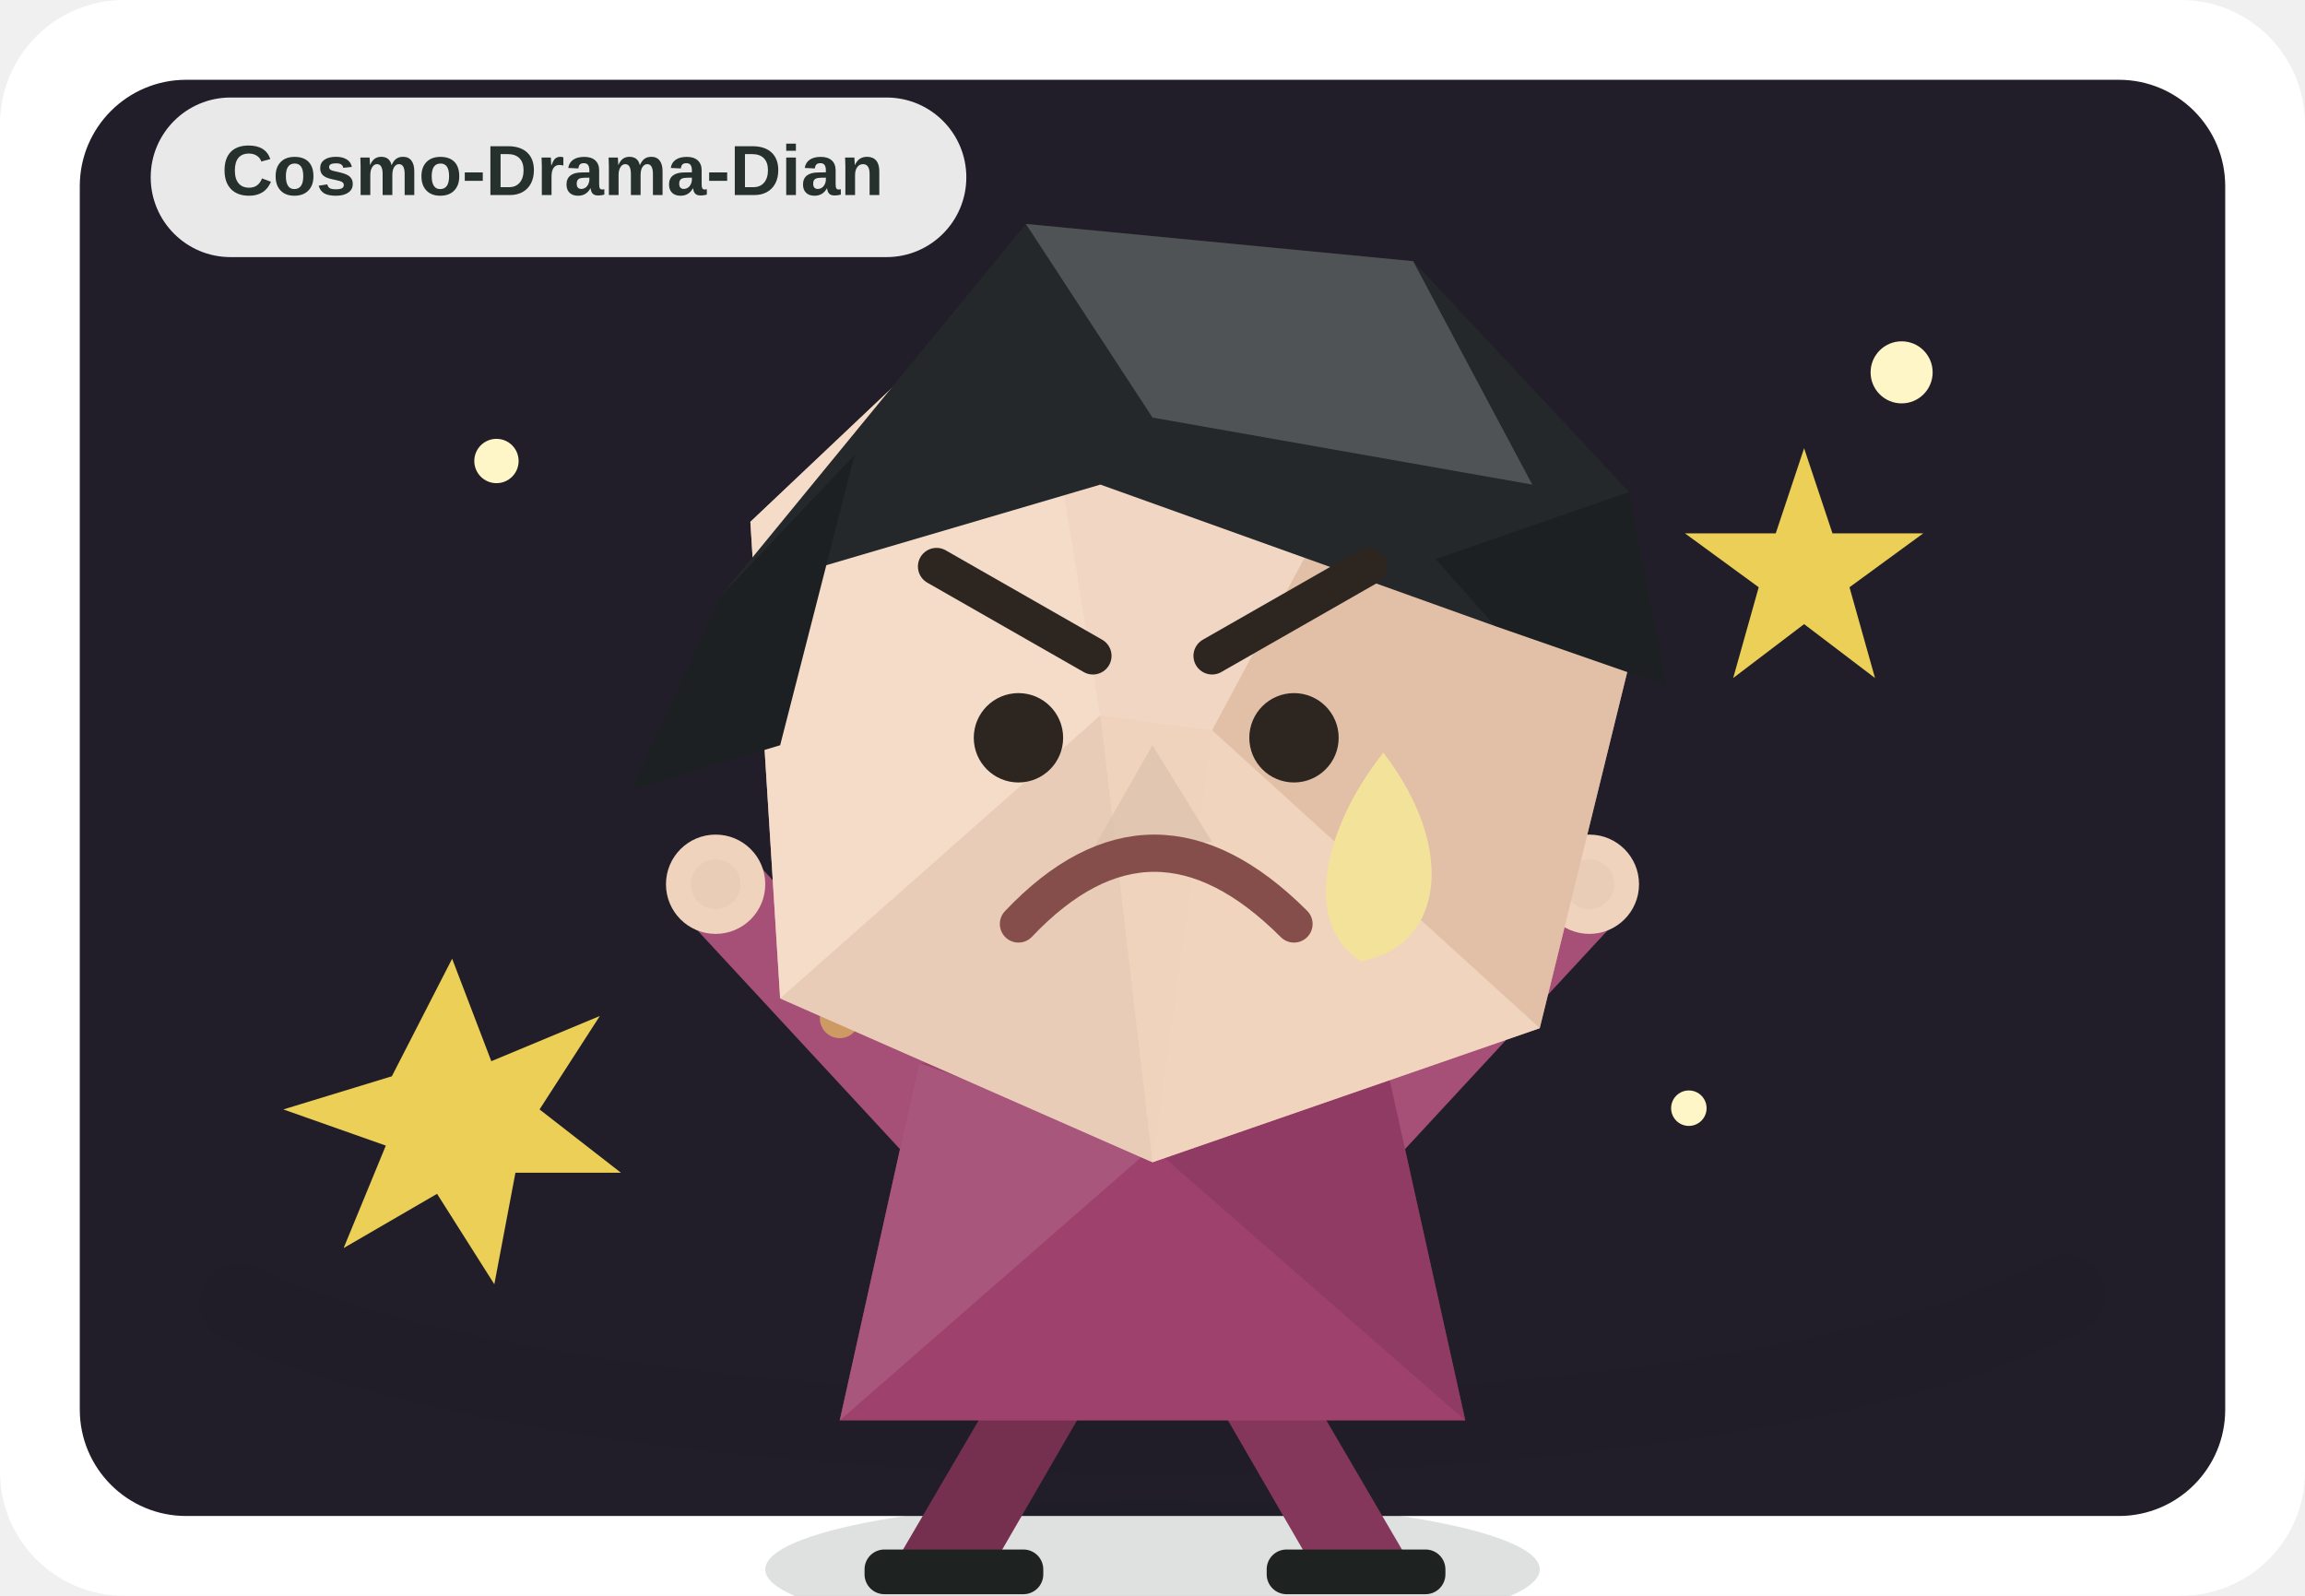
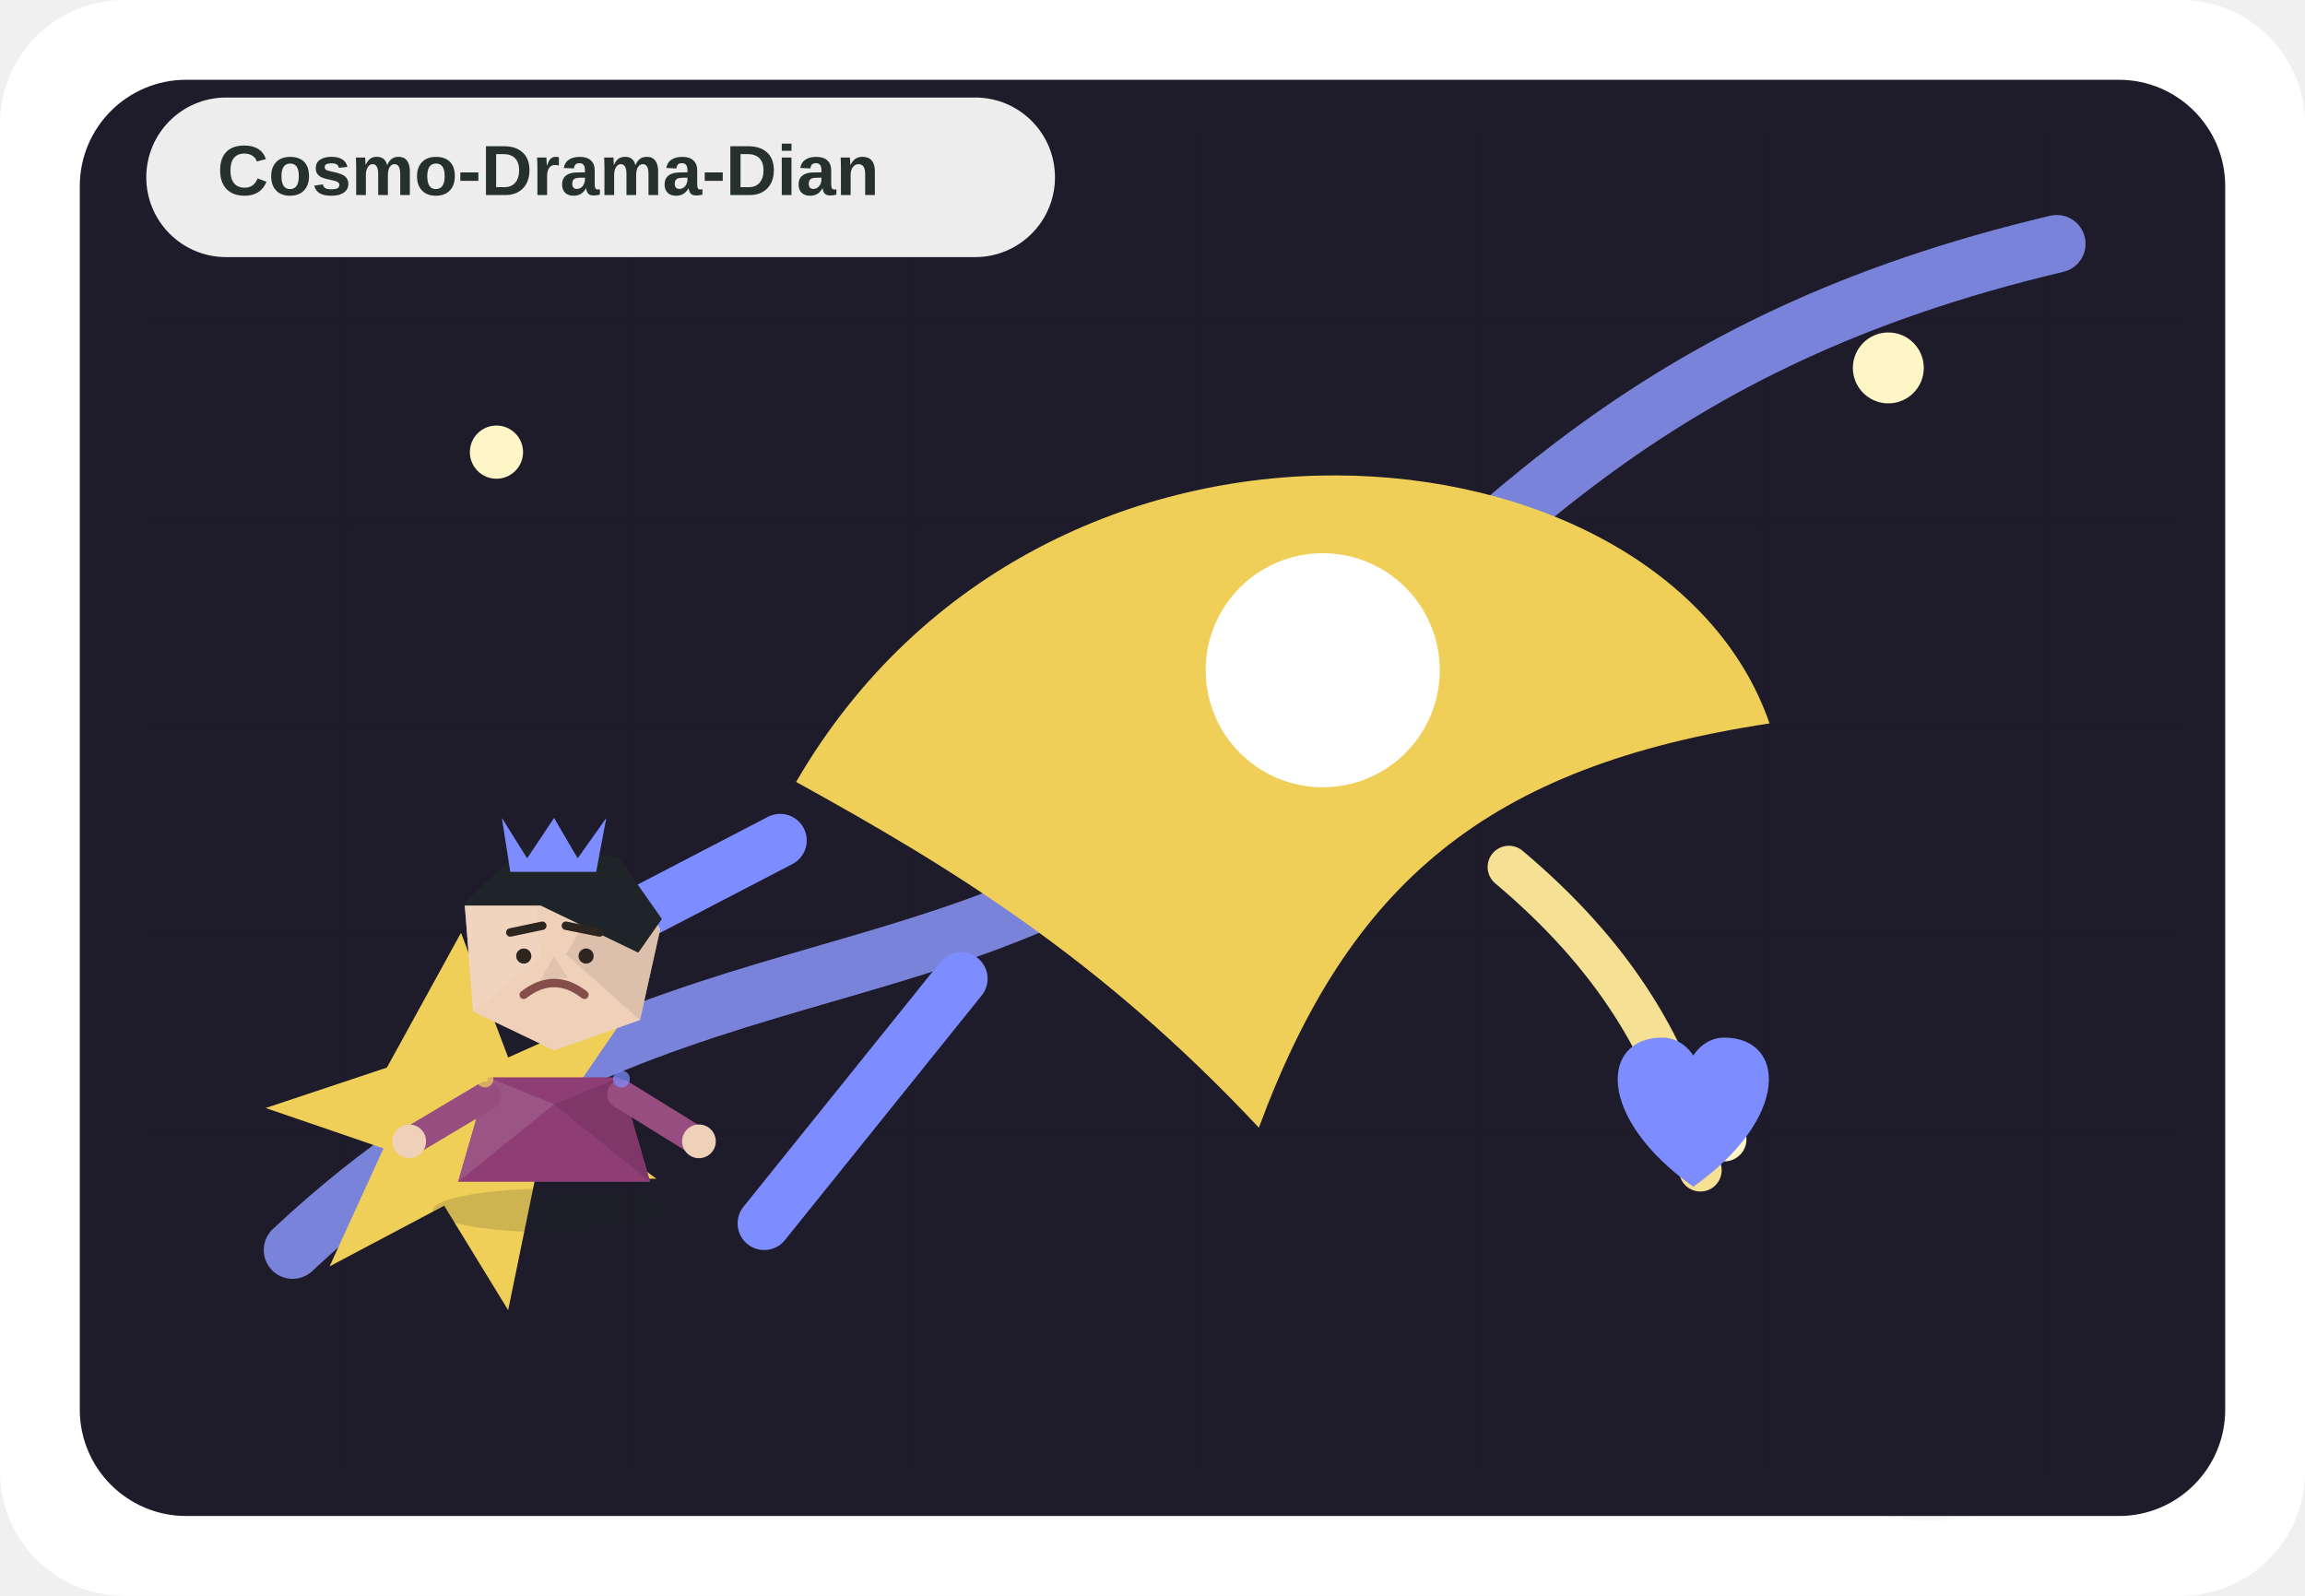
<svg xmlns="http://www.w3.org/2000/svg" width="1040" height="720" viewBox="0 0 520 360" role="img" aria-labelledby="title desc">
  <rect width="520" height="360" rx="28" fill="#ffffff" />
-   <rect x="18" y="18" width="484" height="324" rx="24" fill="#fbf5dd" opacity=".2" />
-   <path d="M54 294 C136 333 386 335 466 292" fill="none" stroke="#e9eee6" stroke-width="18" stroke-linecap="round" opacity=".78" />
-   <rect x="18" y="18" width="484" height="324" rx="24" fill="#161320" opacity=".95" />
-   <circle cx="112" cy="104" r="5" fill="#fff6c7" />
-   <circle cx="429" cy="84" r="7" fill="#fff6c7" />
-   <circle cx="381" cy="250" r="4" fill="#fff6c7" />
-   <g transform="translate(102 253) scale(0.68)">
-     <polygon points="0,-54 13,-20 49,-35 29,-4 56,17 21,17 14,54 -5,24 -36,42 -22,8 -56,-4 -20,-15" fill="#ebcf56" />
+   <rect x="18" y="18" width="484" height="324" rx="24" fill="#fdf7e4" opacity=".32" />
+   <path d="M33 72 H492 M33 118 H492 M33 164 H492 M33 210 H492 M33 256 H492 M78 30 V332 M142 30 V332 M206 30 V332 M270 30 V332 M334 30 V332 M398 30 V332 M462 30 V332" stroke="#e4d1de" stroke-width="1" opacity=".4" />
+   <circle cx="83" cy="78" r="58" fill="#e2e6ff" opacity=".22" />
+   <circle cx="435" cy="281" r="62" fill="#e4d1de" opacity=".18" />
+   <rect x="18" y="18" width="484" height="324" rx="24" fill="#151222" opacity=".96" />
+   <circle cx="112" cy="102" r="6" fill="#fff6c7" />
+   <circle cx="426" cy="83" r="8" fill="#fff6c7" />
+   <circle cx="389" cy="257" r="5" fill="#fff6c7" />
+   <path d="M66 282 C146 207 218 232 281 173 C335 121 371 77 464 55" fill="none" stroke="#8d9aff" stroke-width="13" stroke-linecap="round" opacity=".82" />
+   <g transform="translate(104 253) scale(0.76)">
+     <polygon points="0,-56 14,-19 52,-36 30,-4 58,17 22,17 14,56 -5,25 -39,43 -23,8 -58,-4 -22,-16" fill="#f0cf59" transform="rotate(0)" />
  </g>
-   <g transform="translate(407 128) scale(0.64)">
-     <polygon points="0,-42 10,-12 42,-12 16,7 25,39 0,20 -25,39 -16,7 -42,-12 -10,-12" fill="#ebcf56" />
+   <g transform="translate(278 162) scale(1.2)">
+     <path d="M-82 12 C-35 -69 81 -57 101 1 C48 9 22 31 5 77 C-25 45 -53 28 -82 12 Z" fill="#f0cf59" />
+     <circle cx="17" cy="-9" r="22" fill="#fff" />
+     <path d="M-85 23 L-135 49 M-51 49 L-88 95" stroke="#7d8cff" stroke-width="10" stroke-linecap="round" />
+     <path d="M52 28 C71 44 83 62 88 85" fill="none" stroke="#f5e093" stroke-width="8" stroke-linecap="round" />
  </g>
-   <g transform="translate(260 251) scale(1.12)">
-     <ellipse cx="0" cy="92" rx="78" ry="14" fill="#17201d" opacity=".14" />
-     <polygon points="-28,50 -52,91 -32,91 -10,53" fill="#753050" />
-     <polygon points="28,50 52,91 32,91 10,53" fill="#85375b" />
-     <rect x="-58" y="88" width="36" height="9" rx="4" fill="#1e2221" />
-     <rect x="23" y="88" width="36" height="9" rx="4" fill="#1e2221" />
-     <path d="M-38 8 L-63 -19 L-88 -46" fill="none" stroke="#a65078" stroke-width="18" stroke-linecap="round" stroke-linejoin="round" />
-     <circle cx="-63" cy="-19" r="4" fill="#ebcf56" opacity=".58" />
-     <circle cx="-88" cy="-46" r="10" fill="#efd3bc" />
-     <circle cx="-88" cy="-46" r="5" fill="#dcc2ad" opacity=".35" />
-     <path d="M38 8 L63 -19 L88 -46" fill="none" stroke="#a65078" stroke-width="18" stroke-linecap="round" stroke-linejoin="round" />
-     <circle cx="63" cy="-19" r="4" fill="#ebcf56" opacity=".58" />
-     <circle cx="88" cy="-46" r="10" fill="#efd3bc" />
-     <circle cx="88" cy="-46" r="5" fill="#dcc2ad" opacity=".35" />
-     <polygon points="-47,-10 47,-10 63,62 -63,62" fill="#9e416c" />
-     <polygon points="-47,-10 0,7 -63,62" fill="#ac5c81" opacity=".78" />
-     <polygon points="47,-10 0,7 63,62" fill="#8b395f" opacity=".72" />
-     <polygon points="-17,-25 17,-25 15,-8 -15,-8" fill="#d8b298" />
-     <g transform="translate(0 -74) scale(1.5)">
-       <polygon points="-54,-30 -17,-65 38,-58 66,-19 52,38 0,56 -50,34" fill="#efd3bc" />
-       <polygon points="-54,-30 -17,-65 -7,-4 -50,34" fill="#f6dfcd" opacity=".76" />
-       <polygon points="-17,-65 38,-58 8,-2 -7,-4" fill="#f1d7c3" />
-       <polygon points="38,-58 66,-19 52,38 8,-2" fill="#d8b298" opacity=".58" />
-       <polygon points="-50,34 -7,-4 0,56" fill="#e3c8b3" opacity=".62" />
-       <polygon points="8,-2 52,38 0,56" fill="#f0d5bf" opacity=".62" />
-       <polygon points="-58,-20 -17,-70 35,-65 64,-34 46,-16 -7,-35" fill="#24282b" />
-       <polygon points="-17,-70 35,-65 51,-35 0,-44" fill="#505355" />
-       <polygon points="46,-16 69,-8 64,-34 38,-25" fill="#1d2022" />
-       <polygon points="-58,-20 -70,6 -50,0 -40,-39" fill="#1d2022" />
-       <path d="M-29 -24 L-8 -12 M8 -12 L29 -24" stroke="#2d2520" stroke-width="5" stroke-linecap="round" />
-       <circle cx="-18" cy="-1" r="6" fill="#2d2520" />
-       <circle cx="19" cy="-1" r="6" fill="#2d2520" />
-       <polygon points="0,0 -8,14 8,13" fill="#dcc2ad" opacity=".75" />
-       <path d="M-18 24 Q0 5 19 24" fill="none" stroke="#854e4a" stroke-width="5" stroke-linecap="round" />
-       <path d="M31 1 C41 14 39 27 28 29 C20 24 23 11 31 1 Z" fill="#f3e29a" />
+   <g transform="translate(382 248) scale(0.58)">
+     <path d="M0 34 C-38 7 -36 -24 -12 -24 C-4 -24 0 -17 0 -17 C0 -17 4 -24 12 -24 C36 -24 38 7 0 34 Z" fill="#7d8cff" />
+   </g>
+   <g transform="translate(125 240) scale(0.38)">
+     <ellipse cx="0" cy="87" rx="72" ry="13" fill="#17201d" opacity=".16" />
+     <polygon points="-39,8 39,8 57,70 -57,70" fill="#8e3e75" />
+     <polygon points="-39,8 0,24 -57,70" fill="#9f5b8a" opacity=".8" />
+     <polygon points="39,8 0,24 57,70" fill="#7a3565" opacity=".76" />
+     <path d="M-40 19 L-82 44 M40 18 L82 44" stroke="#974d80" stroke-width="17" stroke-linecap="round" />
+     <circle cx="-86" cy="46" r="10" fill="#efd0b9" />
+     <circle cx="86" cy="46" r="10" fill="#efd0b9" />
+     <g transform="translate(0 -64)">
+       <polygon points="-53,-30 -14,-61 39,-55 63,-16 51,38 0,56 -48,33" fill="#efd0b9" />
+       <polygon points="-53,-30 -14,-61 -8,0 -48,33" fill="#f1d5c0" opacity=".8" />
+       <polygon points="39,-55 63,-16 51,38 7,-1" fill="#d2b7a3" opacity=".62" />
+       <polygon points="-55,-30 -19,-64 38,-59 64,-22 50,-2 -8,-30" fill="#1f2428" />
+       <polygon points="-31,-82 -16,-58 0,-82 14,-58 31,-82 25,-50 -26,-50" fill="#7d8cff" />
+       <path d="M-26 -14 L-7 -18 M7 -18 L27 -14" stroke="#2d2520" stroke-width="5" stroke-linecap="round" />
+       <circle cx="-18" cy="0" r="4.5" fill="#2d2520" />
+       <circle cx="19" cy="0" r="4.5" fill="#2d2520" />
+       <polygon points="0,0 -8,14 8,13" fill="#dcbfaa" opacity=".75" />
+       <path d="M-18 23 Q0 9 18 23" fill="none" stroke="#854e4a" stroke-width="5" stroke-linecap="round" />
    </g>
+     <circle cx="-41" cy="9" r="5" fill="#f0cf59" opacity=".72" />
+     <circle cx="40" cy="9" r="5" fill="#7d8cff" opacity=".72" />
  </g>
-   <g transform="translate(34 42)">
-     <rect x="0" y="-20" width="184" height="36" rx="18" fill="#ffffff" opacity=".9" />
-     <text x="16" y="2" font-family="Arial, Helvetica, sans-serif" font-size="16" font-weight="800" fill="#26302c">Cosmo-Drama-Dian</text>
+   <g transform="translate(33 42)">
+     <rect x="0" y="-20" width="205" height="36" rx="18" fill="#ffffff" opacity=".92" />
+     <text x="16" y="2" font-family="Arial, Helvetica, sans-serif" font-size="16" font-weight="900" fill="#26302c">Cosmo-Drama-Dian</text>
  </g>
</svg>
